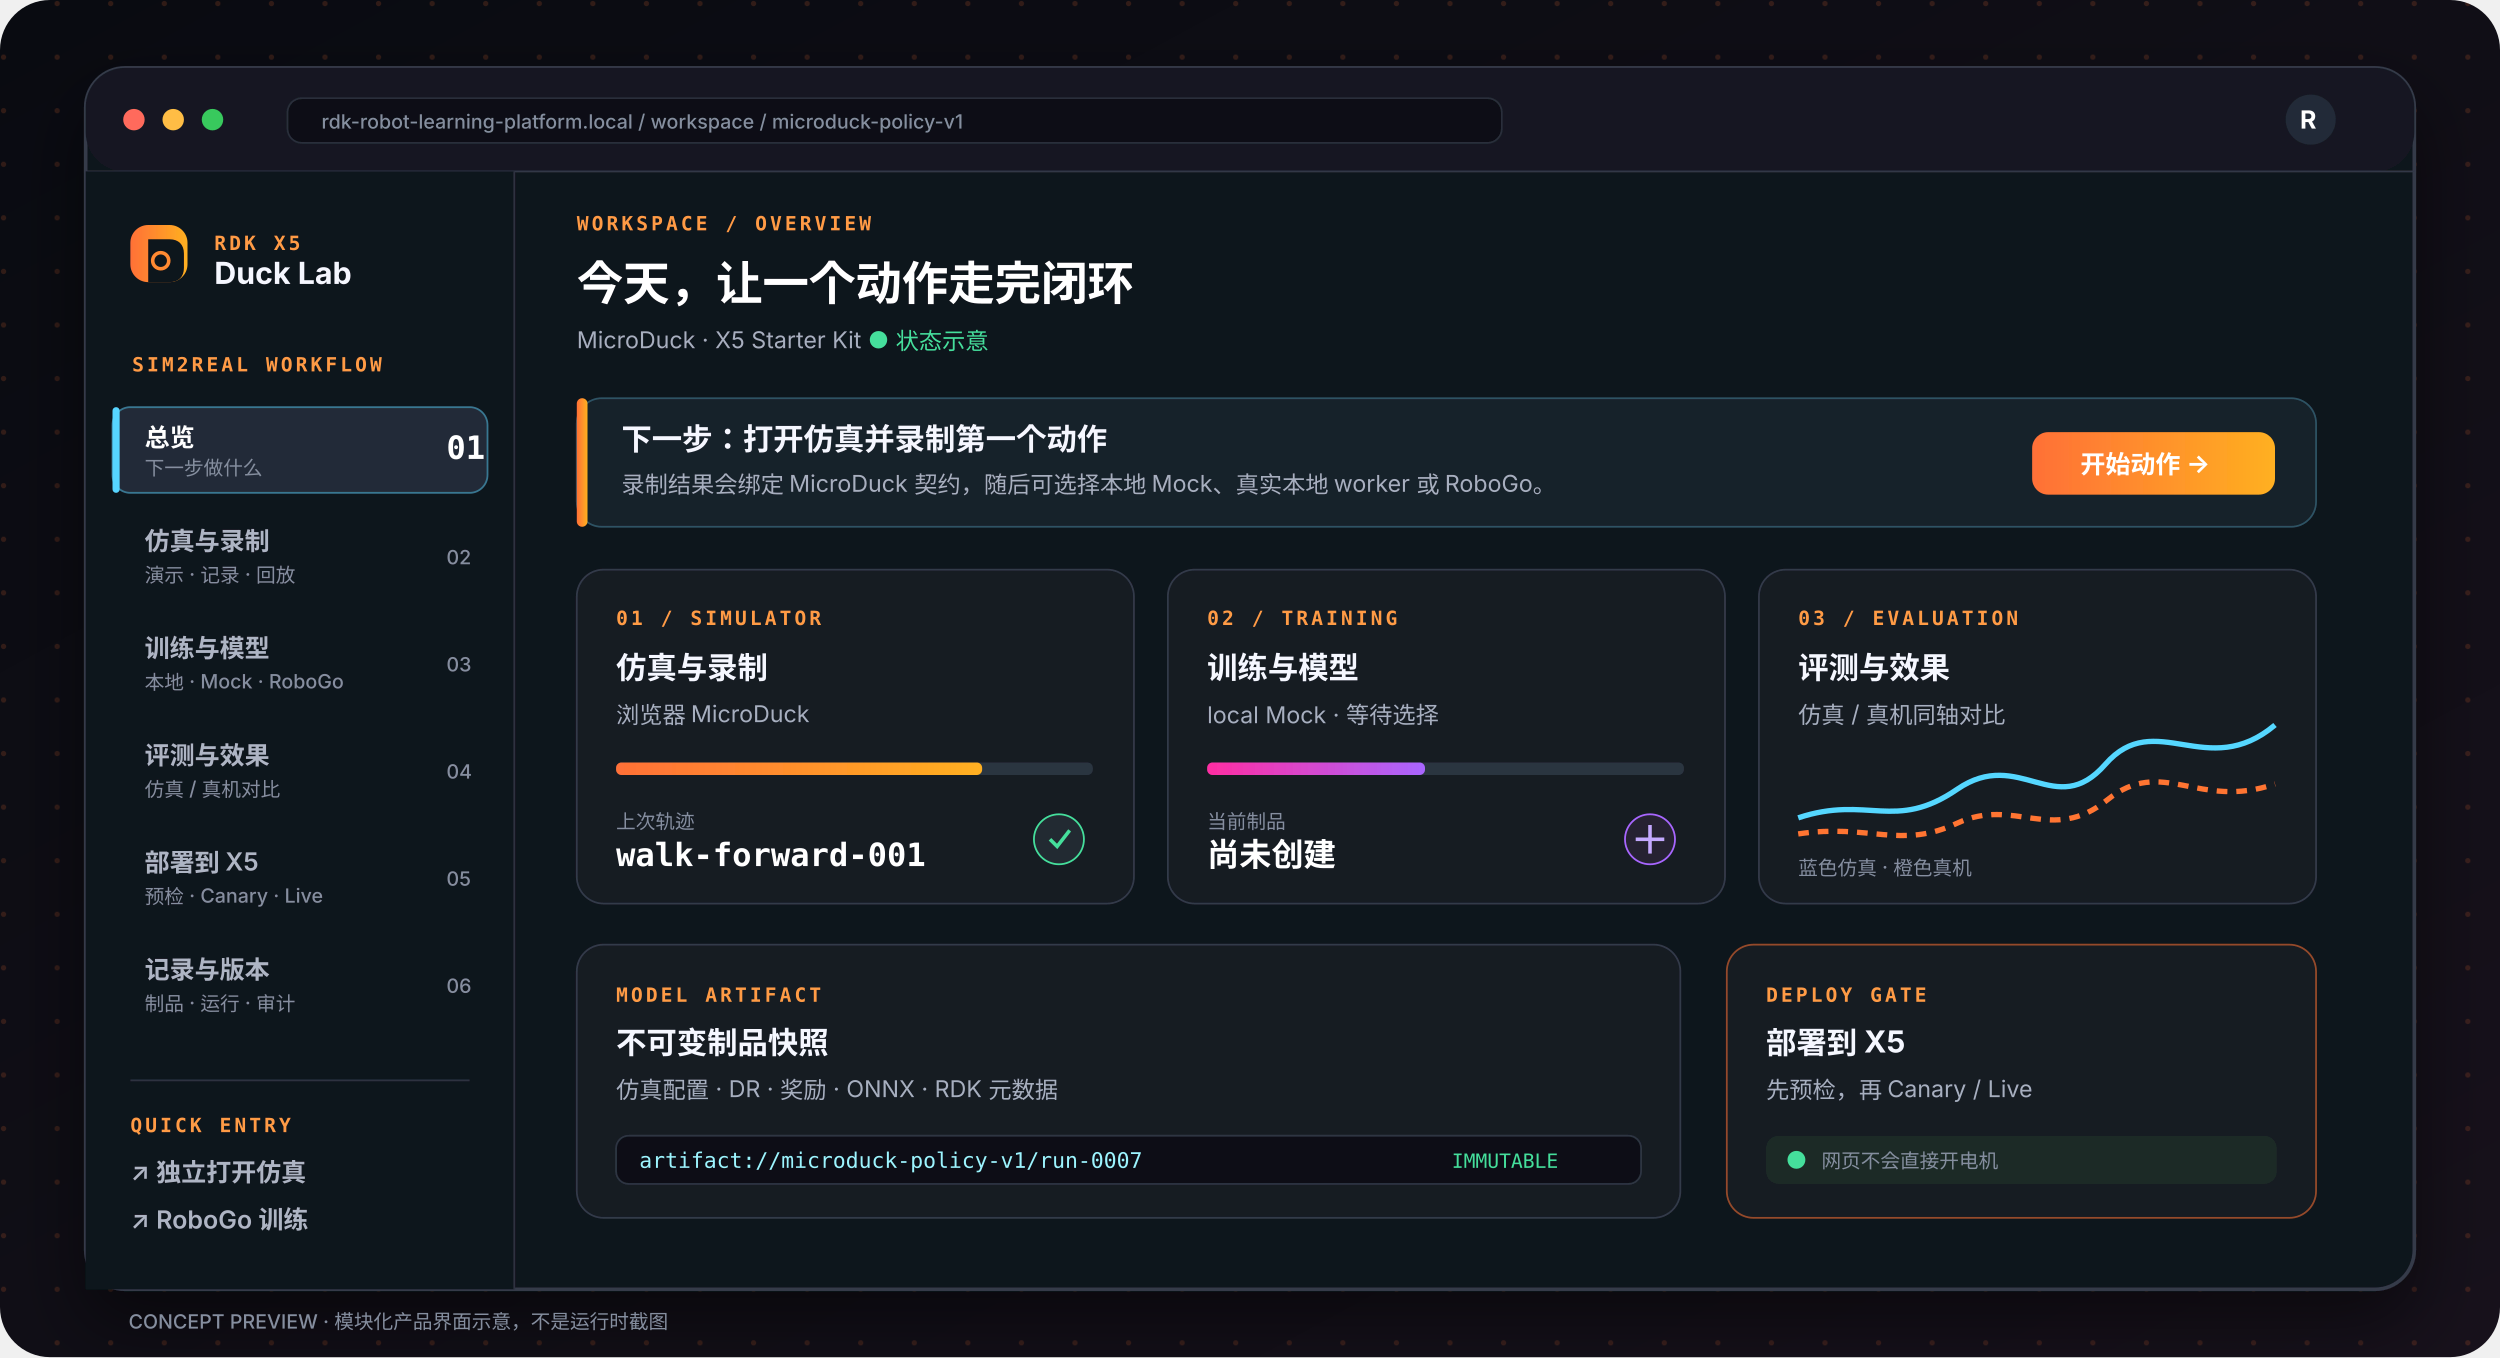
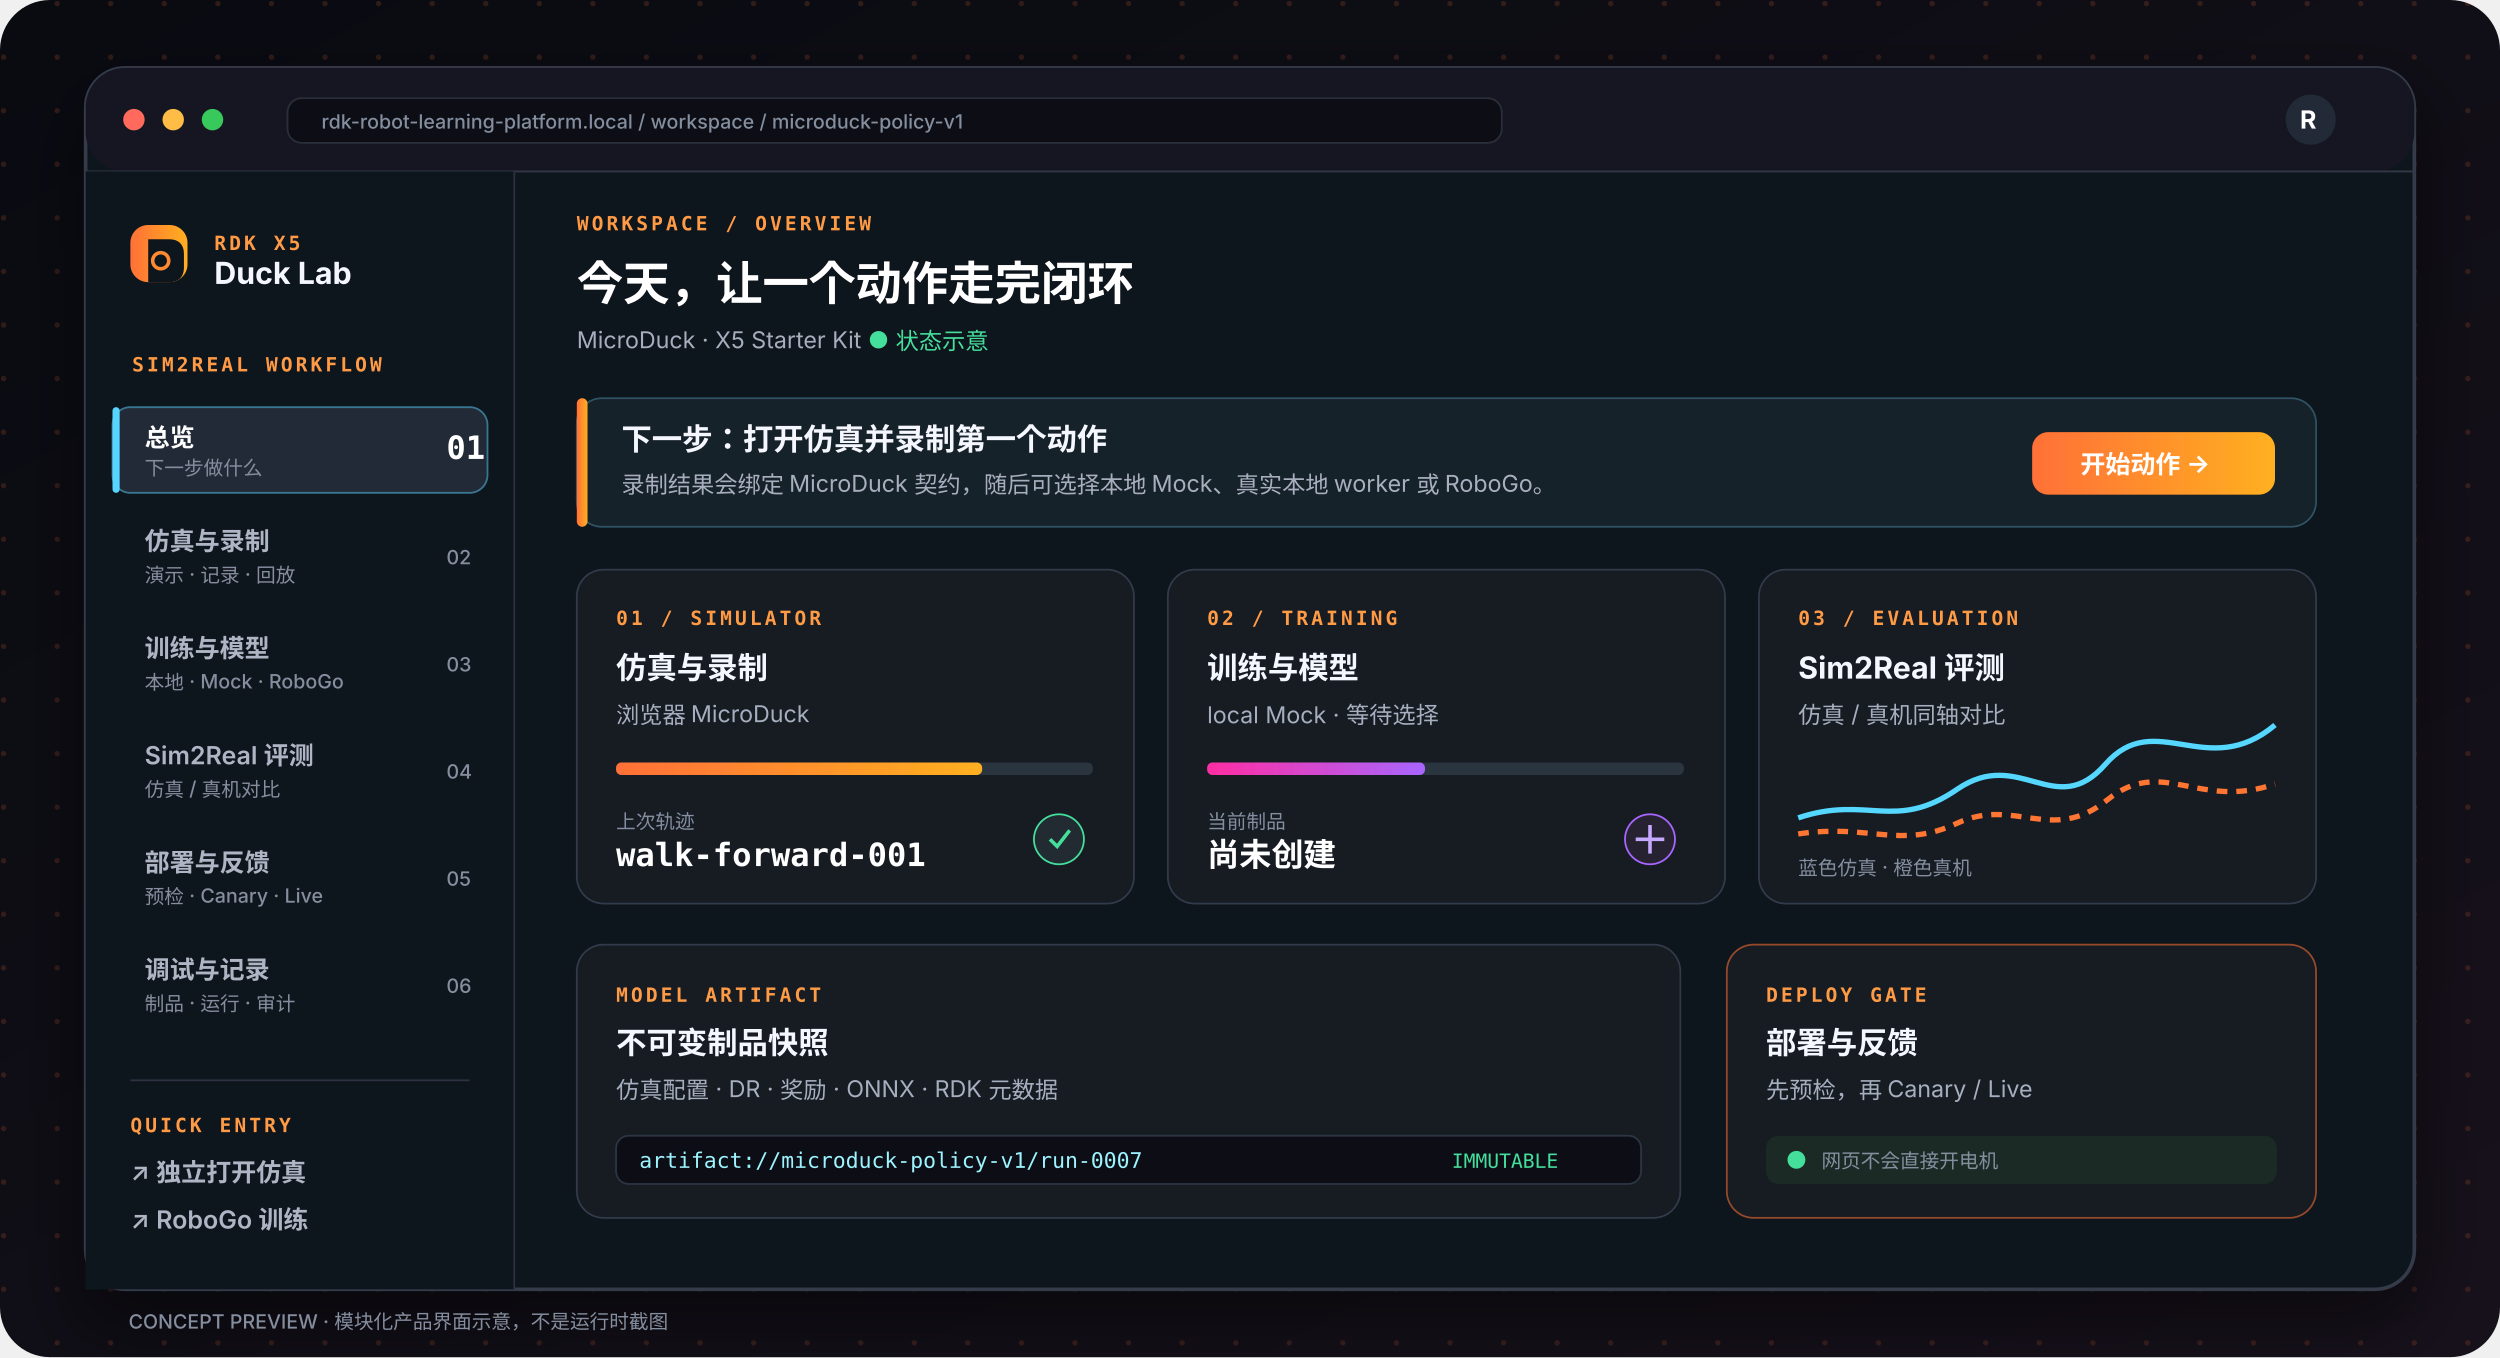
<svg xmlns="http://www.w3.org/2000/svg" viewBox="0 0 1400 760" role="img" aria-labelledby="title desc">
  <defs>
    <linearGradient id="bg" x1="0" y1="0" x2="1" y2="1">
      <stop offset="0" stop-color="#090b11" />
      <stop offset="1" stop-color="#17111b" />
    </linearGradient>
    <linearGradient id="accent" x1="0" y1="0" x2="1" y2="0">
      <stop offset="0" stop-color="#ff7037" />
      <stop offset="1" stop-color="#ffb020" />
    </linearGradient>
    <linearGradient id="violet" x1="0" y1="0" x2="1" y2="0">
      <stop offset="0" stop-color="#ff2da2" />
      <stop offset="1" stop-color="#a866ff" />
    </linearGradient>
    <filter id="shadow" x="-20%" y="-20%" width="140%" height="150%">
      <feDropShadow dx="0" dy="18" stdDeviation="20" flood-color="#000" flood-opacity=".48" />
    </filter>
    <pattern id="dots" width="30" height="30" patternUnits="userSpaceOnUse">
      <circle cx="2" cy="2" r="1.5" fill="#ff7433" opacity=".16" />
    </pattern>
    <style>
      .sans{font-family:-apple-system,BlinkMacSystemFont,"Segoe UI","PingFang SC","Microsoft YaHei",sans-serif}
      .mono{font-family:ui-monospace,SFMono-Regular,Menlo,Monaco,Consolas,monospace}
      .label{font:700 11px ui-monospace,SFMono-Regular,Menlo,monospace;letter-spacing:1.7px;fill:#ff9b45}
      .nav{font:600 14px -apple-system,BlinkMacSystemFont,"PingFang SC","Microsoft YaHei",sans-serif;fill:#aeb5c4}
      .nav-active{font:700 14px -apple-system,BlinkMacSystemFont,"PingFang SC","Microsoft YaHei",sans-serif;fill:#fff}
      .h1{font:800 26px -apple-system,BlinkMacSystemFont,"PingFang SC","Microsoft YaHei",sans-serif;fill:#fff}
      .h2{font:750 17px -apple-system,BlinkMacSystemFont,"PingFang SC","Microsoft YaHei",sans-serif;fill:#f5f7ff}
      .body{font:400 13px -apple-system,BlinkMacSystemFont,"PingFang SC","Microsoft YaHei",sans-serif;fill:#a7afbf}
      .micro{font:500 11px -apple-system,BlinkMacSystemFont,"PingFang SC","Microsoft YaHei",sans-serif;fill:#858e9f}
      .metric{font:750 18px ui-monospace,SFMono-Regular,Menlo,monospace;fill:#fff}
    </style>
  </defs>
  <rect width="1400" height="760" rx="28" fill="url(#bg)" />
  <rect width="1400" height="760" rx="28" fill="url(#dots)" />
  <g transform="translate(48 38)" filter="url(#shadow)">
    <rect width="1304" height="684" rx="22" fill="#0f131b" stroke="#343a49" stroke-width="2" />
    <rect width="1304" height="58" rx="22" fill="#151923" />
    <path d="M0 58h1304" stroke="#333947" />
    <circle cx="27" cy="29" r="6" fill="#ff6b5c" />
    <circle cx="49" cy="29" r="6" fill="#ffbd44" />
    <circle cx="71" cy="29" r="6" fill="#39c95d" />
    <rect x="113" y="17" width="680" height="25" rx="8" fill="#0a0d13" stroke="#292e3a" />
    <text x="132" y="34" class="micro">rdk-robot-learning-platform.local / workspace / microduck-policy-v1</text>
    <circle cx="1246" cy="29" r="14" fill="#242a37" />
    <text x="1240" y="34" class="nav-active" font-size="11">R</text>
    <rect x="0" y="58" width="240" height="626" fill="#10141c" />
    <path d="M240 58v626" stroke="#2d3340" />
    <g transform="translate(25 88)">
      <rect width="32" height="32" rx="10" fill="url(#accent)" />
      <path d="M10 8h12c5 0 8 3 8 8v8c0 5-3 8-8 8H10V8Z" fill="#10141a" />
      <circle cx="17" cy="20" r="4.5" fill="none" stroke="#ff8a31" stroke-width="2" />
      <text x="47" y="14" class="label" font-size="9">RDK X5</text>
      <text x="47" y="33" class="h2" font-size="16">Duck Lab</text>
    </g>
    <text x="26" y="170" class="label">SIM2REAL WORKFLOW</text>
    <g transform="translate(15 190)">
      <rect x="0" y="0" width="210" height="48" rx="10" fill="#232b38" stroke="#397791" />
      <rect x="0" y="0" width="4" height="48" rx="2" fill="#57d5ff" />
      <text x="18" y="22" class="nav-active">总览</text>
      <text x="18" y="38" class="micro">下一步做什么</text>
      <text x="187" y="29" class="metric" font-size="13">01</text>
      <text x="18" y="80" class="nav">仿真与录制</text>
      <text x="18" y="98" class="micro">演示 · 记录 · 回放</text>
      <text x="187" y="88" class="micro">02</text>
      <text x="18" y="140" class="nav">训练与模型</text>
      <text x="18" y="158" class="micro">本地 · Mock · RoboGo</text>
      <text x="187" y="148" class="micro">03</text>
-       <text x="18" y="200" class="nav">评测与效果</text>
+       <text x="18" y="200" class="nav">Sim2Real 评测</text>
      <text x="18" y="218" class="micro">仿真 / 真机对比</text>
      <text x="187" y="208" class="micro">04</text>
-       <text x="18" y="260" class="nav">部署到 X5</text>
+       <text x="18" y="260" class="nav">部署与反馈</text>
      <text x="18" y="278" class="micro">预检 · Canary · Live</text>
      <text x="187" y="268" class="micro">05</text>
-       <text x="18" y="320" class="nav">记录与版本</text>
+       <text x="18" y="320" class="nav">调试与记录</text>
      <text x="18" y="338" class="micro">制品 · 运行 · 审计</text>
      <text x="187" y="328" class="micro">06</text>
    </g>
    <path d="M25 567h190" stroke="#2d3340" />
    <text x="25" y="596" class="label">QUICK ENTRY</text>
    <text x="25" y="623" class="nav">↗ 独立打开仿真</text>
    <text x="25" y="650" class="nav">↗ RoboGo 训练</text>
    <g transform="translate(275 91)">
      <text x="0" y="0" class="label">WORKSPACE / OVERVIEW</text>
      <text x="0" y="39" class="h1">今天，让一个动作走完闭环</text>
      <text x="0" y="66" class="body">MicroDuck · X5 Starter Kit <tspan fill="#45df9c">● 状态示意</tspan>
      </text>
      <rect x="0" y="94" width="974" height="72" rx="14" fill="#182029" stroke="#2d5364" />
      <rect x="0" y="94" width="6" height="72" rx="3" fill="url(#accent)" />
      <text x="25" y="123" class="h2">下一步：打开仿真并录制第一个动作</text>
      <text x="25" y="147" class="body">录制结果会绑定 MicroDuck 契约，随后可选择本地 Mock、真实本地 worker 或 RoboGo。</text>
      <rect x="815" y="113" width="136" height="35" rx="9" fill="url(#accent)" />
      <text x="842" y="136" class="nav-active" fill="#13151b">开始动作 →</text>
      <g transform="translate(0 190)">
        <rect width="312" height="187" rx="15" fill="#151a23" stroke="#333a49" />
        <text x="22" y="31" class="label">01 / SIMULATOR</text>
        <text x="22" y="61" class="h2">仿真与录制</text>
        <text x="22" y="86" class="body">浏览器 MicroDuck</text>
        <rect x="22" y="108" width="267" height="7" rx="3" fill="#2c3440" />
        <rect x="22" y="108" width="205" height="7" rx="3" fill="url(#accent)" />
        <text x="22" y="145" class="micro">上次轨迹</text>
        <text x="22" y="166" class="metric" font-size="16">walk-forward-001</text>
        <circle cx="270" cy="151" r="14" fill="#222b30" stroke="#45df9c" />
        <path d="M265 151l4 4 7-9" fill="none" stroke="#45df9c" stroke-width="2" />
      </g>
      <g transform="translate(331 190)">
        <rect width="312" height="187" rx="15" fill="#151a23" stroke="#333a49" />
        <text x="22" y="31" class="label">02 / TRAINING</text>
        <text x="22" y="61" class="h2">训练与模型</text>
        <text x="22" y="86" class="body">local Mock · 等待选择</text>
        <rect x="22" y="108" width="267" height="7" rx="3" fill="#2c3440" />
        <rect x="22" y="108" width="122" height="7" rx="3" fill="url(#violet)" />
        <text x="22" y="145" class="micro">当前制品</text>
        <text x="22" y="166" class="metric" font-size="16">尚未创建</text>
        <circle cx="270" cy="151" r="14" fill="#262331" stroke="#a866ff" />
        <path d="M270 143v16M262 151h16" stroke="#c4a9ff" stroke-width="2" />
      </g>
      <g transform="translate(662 190)">
        <rect width="312" height="187" rx="15" fill="#151a23" stroke="#333a49" />
        <text x="22" y="31" class="label">03 / EVALUATION</text>
-         <text x="22" y="61" class="h2">评测与效果</text>
+         <text x="22" y="61" class="h2">Sim2Real 评测</text>
        <text x="22" y="86" class="body">仿真 / 真机同轴对比</text>
        <path d="M22 139C61 126 76 147 111 123S166 141 194 109s57 10 95-22" fill="none" stroke="#55d7ff" stroke-width="3" />
        <path d="M22 148C62 142 79 157 111 142s53 12 84-13 51 6 94-9" fill="none" stroke="#ff7433" stroke-width="3" stroke-dasharray="6 5" />
        <text x="22" y="171" class="micro">蓝色仿真 · 橙色真机</text>
      </g>
      <g transform="translate(0 400)">
        <rect width="618" height="153" rx="15" fill="#151a23" stroke="#333a49" />
        <text x="22" y="32" class="label">MODEL ARTIFACT</text>
        <text x="22" y="61" class="h2">不可变制品快照</text>
        <text x="22" y="86" class="body">仿真配置 · DR · 奖励 · ONNX · RDK 元数据</text>
        <rect x="22" y="107" width="574" height="27" rx="7" fill="#0c1017" stroke="#2e3542" />
        <text x="35" y="125" class="mono" font-size="12" fill="#9df4ff">artifact://microduck-policy-v1/run-0007</text>
        <text x="490" y="125" class="mono" font-size="11" fill="#45df9c">IMMUTABLE</text>
      </g>
      <g transform="translate(644 400)">
        <rect width="330" height="153" rx="15" fill="#151a23" stroke="#ff7433" stroke-opacity=".55" />
        <text x="22" y="32" class="label">DEPLOY GATE</text>
-         <text x="22" y="61" class="h2">部署到 X5</text>
+         <text x="22" y="61" class="h2">部署与反馈</text>
        <text x="22" y="86" class="body">先预检，再 Canary / Live</text>
        <rect x="22" y="107" width="286" height="27" rx="7" fill="#1c2b26" />
        <circle cx="39" cy="120.5" r="5" fill="#45df9c" />
        <text x="53" y="125" class="micro" fill="#a5edc6">网页不会直接开电机</text>
      </g>
    </g>
  </g>
  <text x="72" y="744" class="micro">CONCEPT PREVIEW · 模块化产品界面示意，不是运行时截图</text>
</svg>
